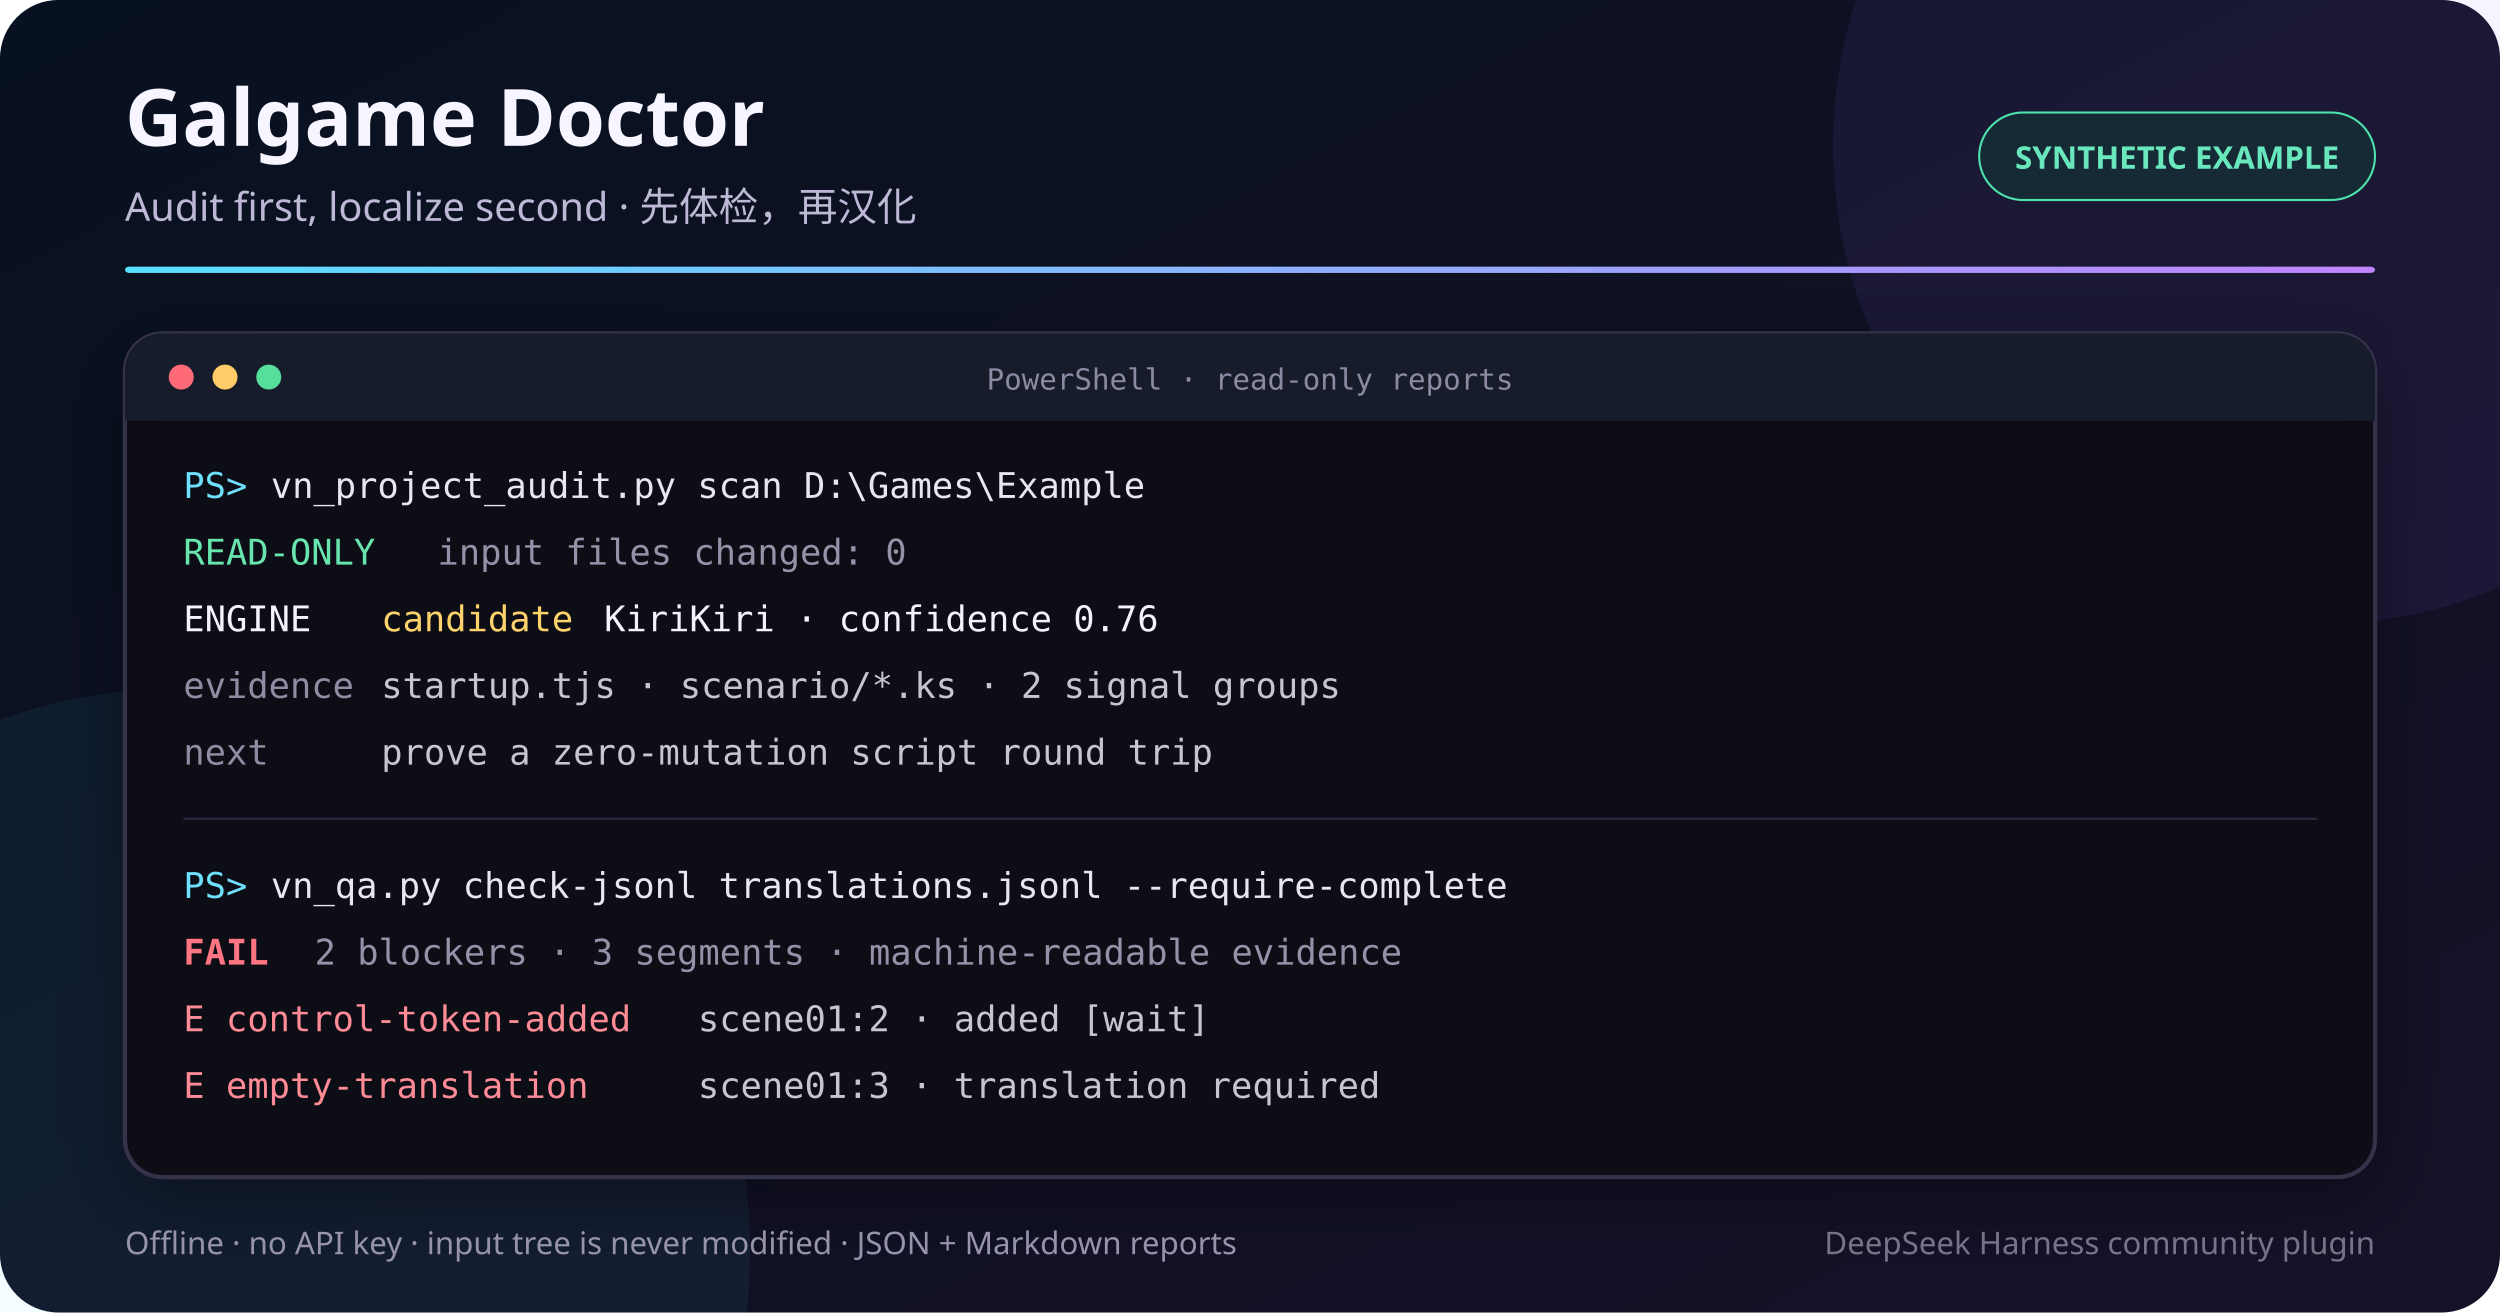
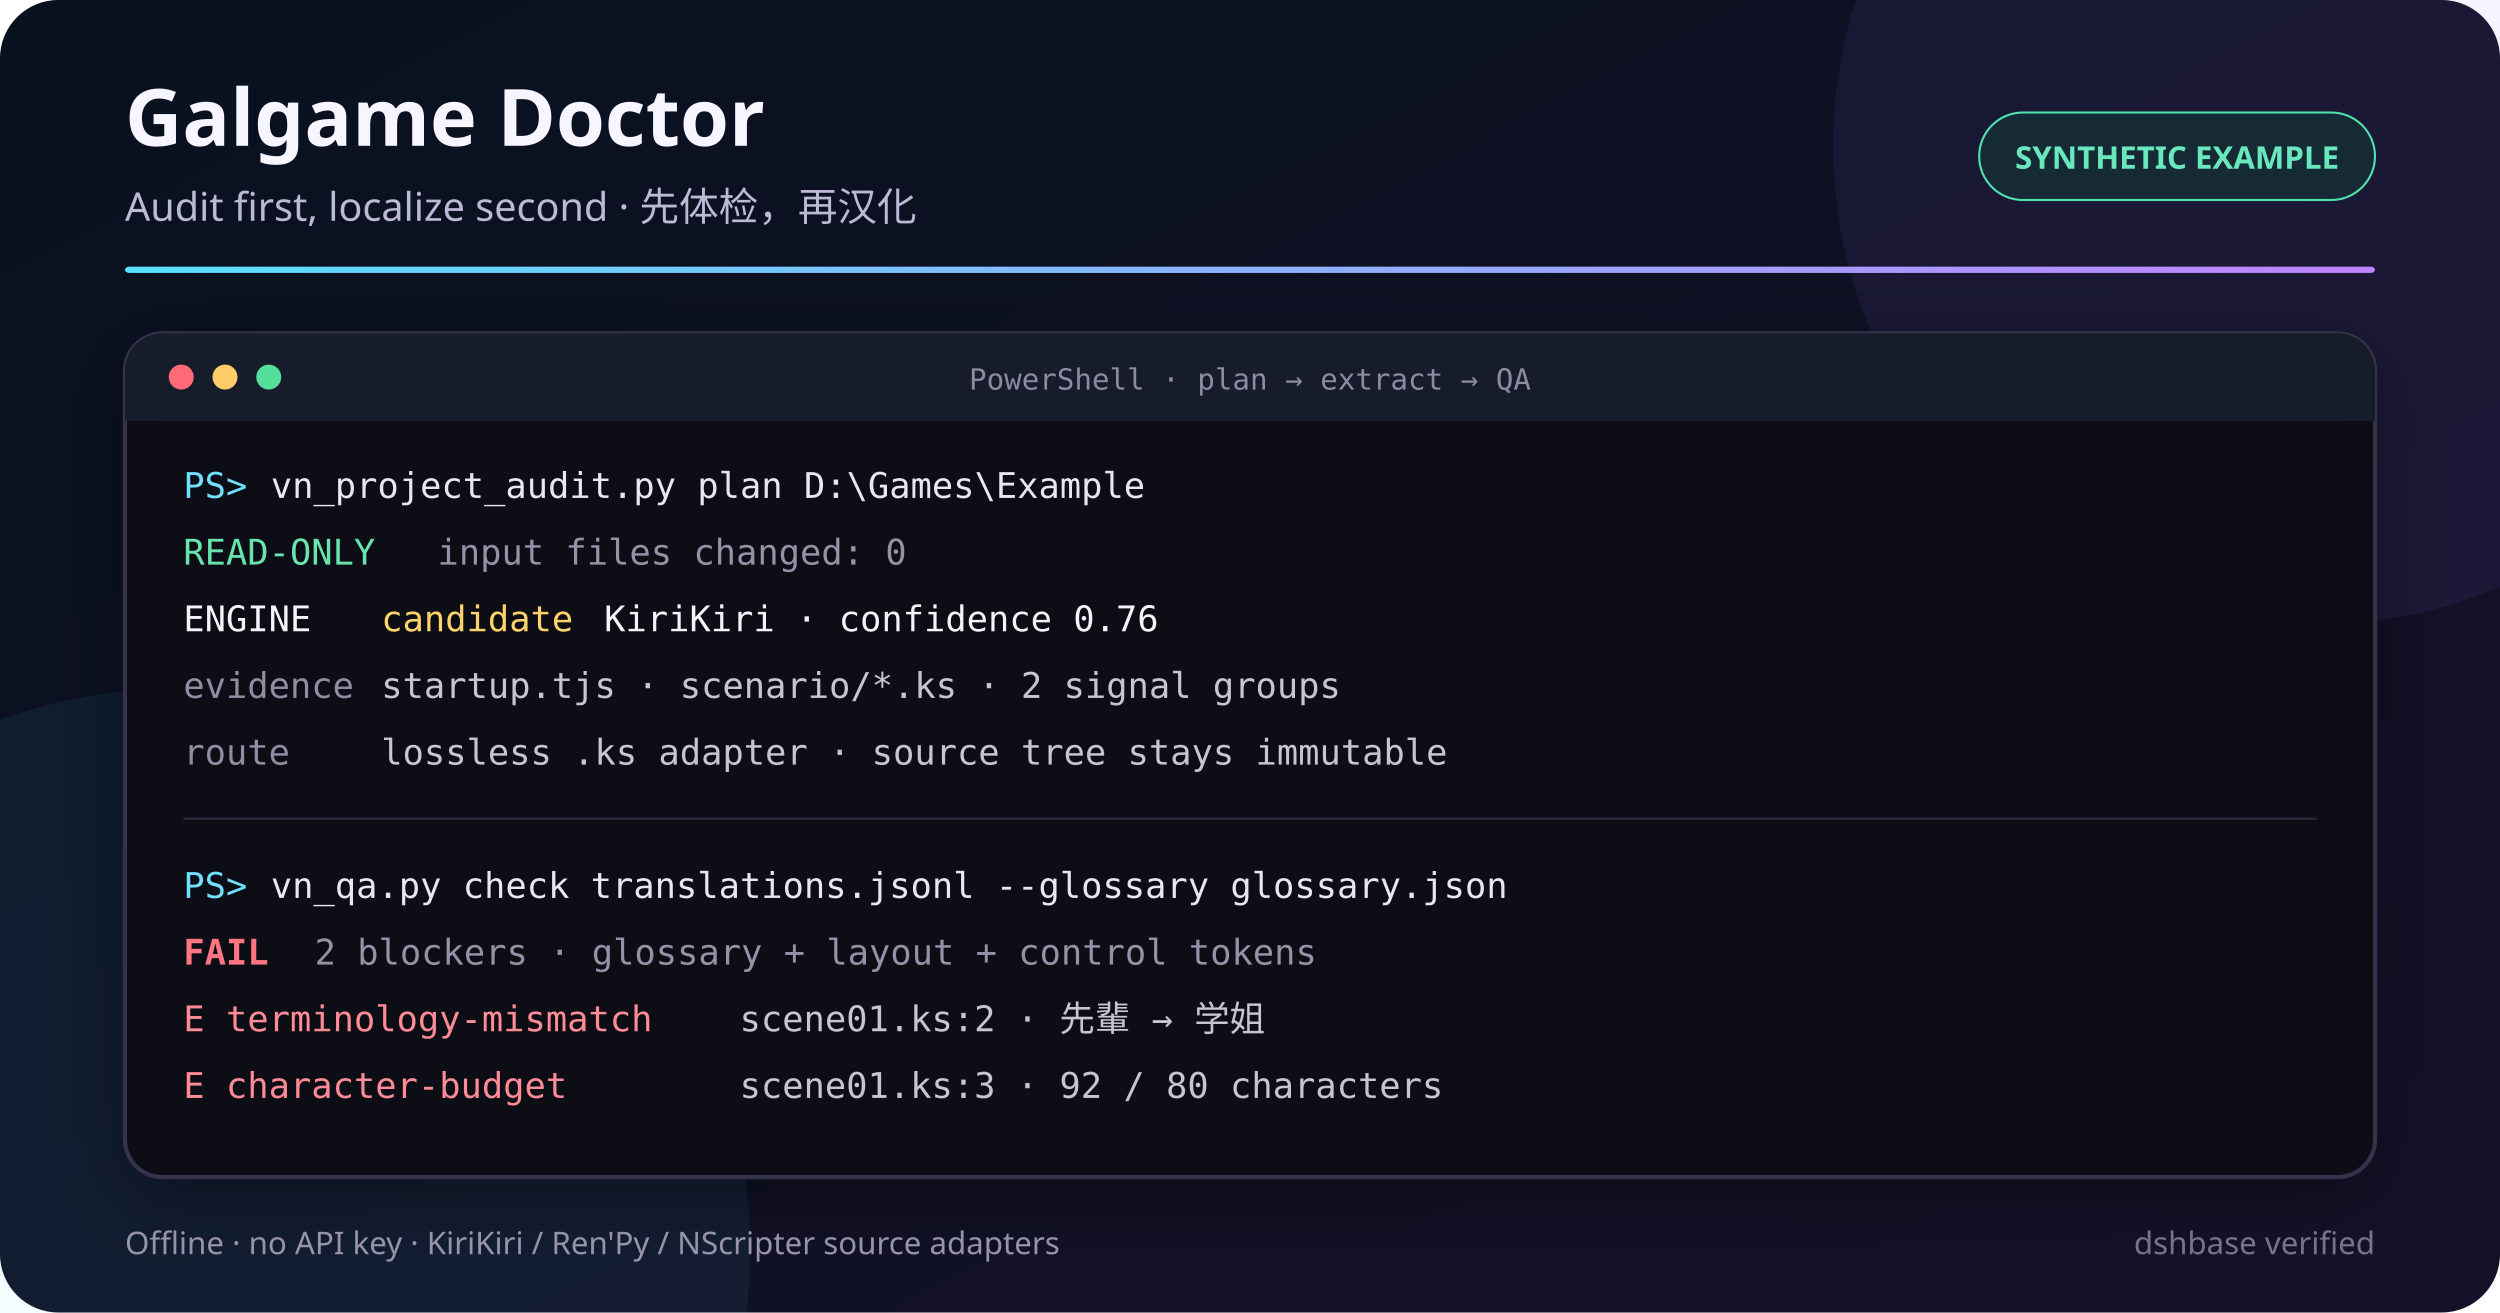
<svg xmlns="http://www.w3.org/2000/svg" width="1200" height="630" viewBox="0 0 1200 630" role="img" aria-labelledby="title desc">
  <defs>
    <linearGradient id="bg" x1="0" y1="0" x2="1" y2="1">
      <stop offset="0" stop-color="#08111f" />
      <stop offset="1" stop-color="#161129" />
    </linearGradient>
    <linearGradient id="accent" x1="0" y1="0" x2="1" y2="0">
      <stop offset="0" stop-color="#58e1ff" />
      <stop offset="1" stop-color="#c184ff" />
    </linearGradient>
    <filter id="shadow">
      <feDropShadow dx="0" dy="10" stdDeviation="18" flood-opacity=".38" />
    </filter>
  </defs>
  <rect width="1200" height="630" rx="28" fill="url(#bg)" />
  <circle cx="1110" cy="70" r="230" fill="#9e6cff" opacity=".08" />
  <circle cx="90" cy="600" r="270" fill="#42d9ff" opacity=".06" />
  <g font-family="Segoe UI, Noto Sans SC, sans-serif">
    <text x="60" y="70" fill="#f7f5ff" font-size="38" font-weight="700">Galgame Doctor</text>
    <text x="60" y="106" fill="#bdb8d5" font-size="19">Audit first, localize second · 先体检，再汉化</text>
    <rect x="60" y="128" width="1080" height="3" rx="2" fill="url(#accent)" />
    <rect x="950" y="54" width="190" height="42" rx="21" fill="#152a35" stroke="#4ee3ad" />
    <text x="1045" y="81" text-anchor="middle" fill="#69e8bd" font-size="15" font-weight="700">SYNTHETIC EXAMPLE</text>
  </g>
  <g filter="url(#shadow)">
    <rect x="60" y="160" width="1080" height="405" rx="18" fill="#090d17" stroke="#34304a" stroke-width="2" />
    <rect x="60" y="160" width="1080" height="42" rx="18" fill="#171b2a" />
    <rect x="60" y="184" width="1080" height="18" fill="#171b2a" />
    <circle cx="87" cy="181" r="6" fill="#ff6b77" />
    <circle cx="108" cy="181" r="6" fill="#ffcc67" />
    <circle cx="129" cy="181" r="6" fill="#55df9b" />
-     <text x="600" y="187" text-anchor="middle" fill="#8d8aa3" font-family="Cascadia Mono, Consolas, monospace" font-size="14">PowerShell · read-only reports</text>
+     <text x="600" y="187" text-anchor="middle" fill="#8d8aa3" font-family="Cascadia Mono, Consolas, monospace" font-size="14">PowerShell · plan → extract → QA</text>
  </g>
  <g font-family="Cascadia Mono, Consolas, monospace" font-size="17">
    <text x="88" y="239" fill="#70e0ff">PS&gt;</text>
-     <text x="130" y="239" fill="#e8e6f0">vn_project_audit.py scan D:\Games\Example</text>
+     <text x="130" y="239" fill="#e8e6f0">vn_project_audit.py plan D:\Games\Example</text>
    <text x="88" y="271" fill="#68e4ad">READ-ONLY</text>
    <text x="210" y="271" fill="#9491a8">input files changed: 0</text>
    <text x="88" y="303" fill="#f4f2fa">ENGINE</text>
    <text x="183" y="303" fill="#ffd36b">candidate</text>
    <text x="290" y="303" fill="#f4f2fa">KiriKiri · confidence 0.76</text>
    <text x="88" y="335" fill="#8f8ca3">evidence</text>
    <text x="183" y="335" fill="#c8c5d2">startup.tjs · scenario/*.ks · 2 signal groups</text>
-     <text x="88" y="367" fill="#8f8ca3">next</text>
-     <text x="183" y="367" fill="#c8c5d2">prove a zero-mutation script round trip</text>
+     <text x="88" y="367" fill="#8f8ca3">route</text>
+     <text x="183" y="367" fill="#c8c5d2">lossless .ks adapter · source tree stays immutable</text>
    <line x1="88" y1="393" x2="1112" y2="393" stroke="#2c2940" />
    <text x="88" y="431" fill="#70e0ff">PS&gt;</text>
-     <text x="130" y="431" fill="#e8e6f0">vn_qa.py check-jsonl translations.jsonl --require-complete</text>
+     <text x="130" y="431" fill="#e8e6f0">vn_qa.py check translations.jsonl --glossary glossary.json</text>
    <text x="88" y="463" fill="#ff7582" font-weight="700">FAIL</text>
-     <text x="151" y="463" fill="#9491a8">2 blockers · 3 segments · machine-readable evidence</text>
-     <text x="88" y="495" fill="#ff8b96">E control-token-added</text>
-     <text x="335" y="495" fill="#c8c5d2">scene01:2 · added [wait]</text>
-     <text x="88" y="527" fill="#ff8b96">E empty-translation</text>
-     <text x="335" y="527" fill="#c8c5d2">scene01:3 · translation required</text>
+     <text x="151" y="463" fill="#9491a8">2 blockers · glossary + layout + control tokens</text>
+     <text x="88" y="495" fill="#ff8b96">E terminology-mismatch</text>
+     <text x="355" y="495" fill="#c8c5d2">scene01.ks:2 · 先輩 → 学姐</text>
+     <text x="88" y="527" fill="#ff8b96">E character-budget</text>
+     <text x="355" y="527" fill="#c8c5d2">scene01.ks:3 · 92 / 80 characters</text>
  </g>
  <g font-family="Segoe UI, Noto Sans SC, sans-serif" font-size="15">
-     <text x="60" y="602" fill="#9793aa">Offline · no API key · input tree is never modified · JSON + Markdown reports</text>
-     <text x="1140" y="602" text-anchor="end" fill="#777389">DeepSeek Harness community plugin</text>
+     <text x="60" y="602" fill="#9793aa">Offline · no API key · KiriKiri / Ren'Py / NScripter source adapters</text>
+     <text x="1140" y="602" text-anchor="end" fill="#777389">dshbase verified</text>
  </g>
</svg>
